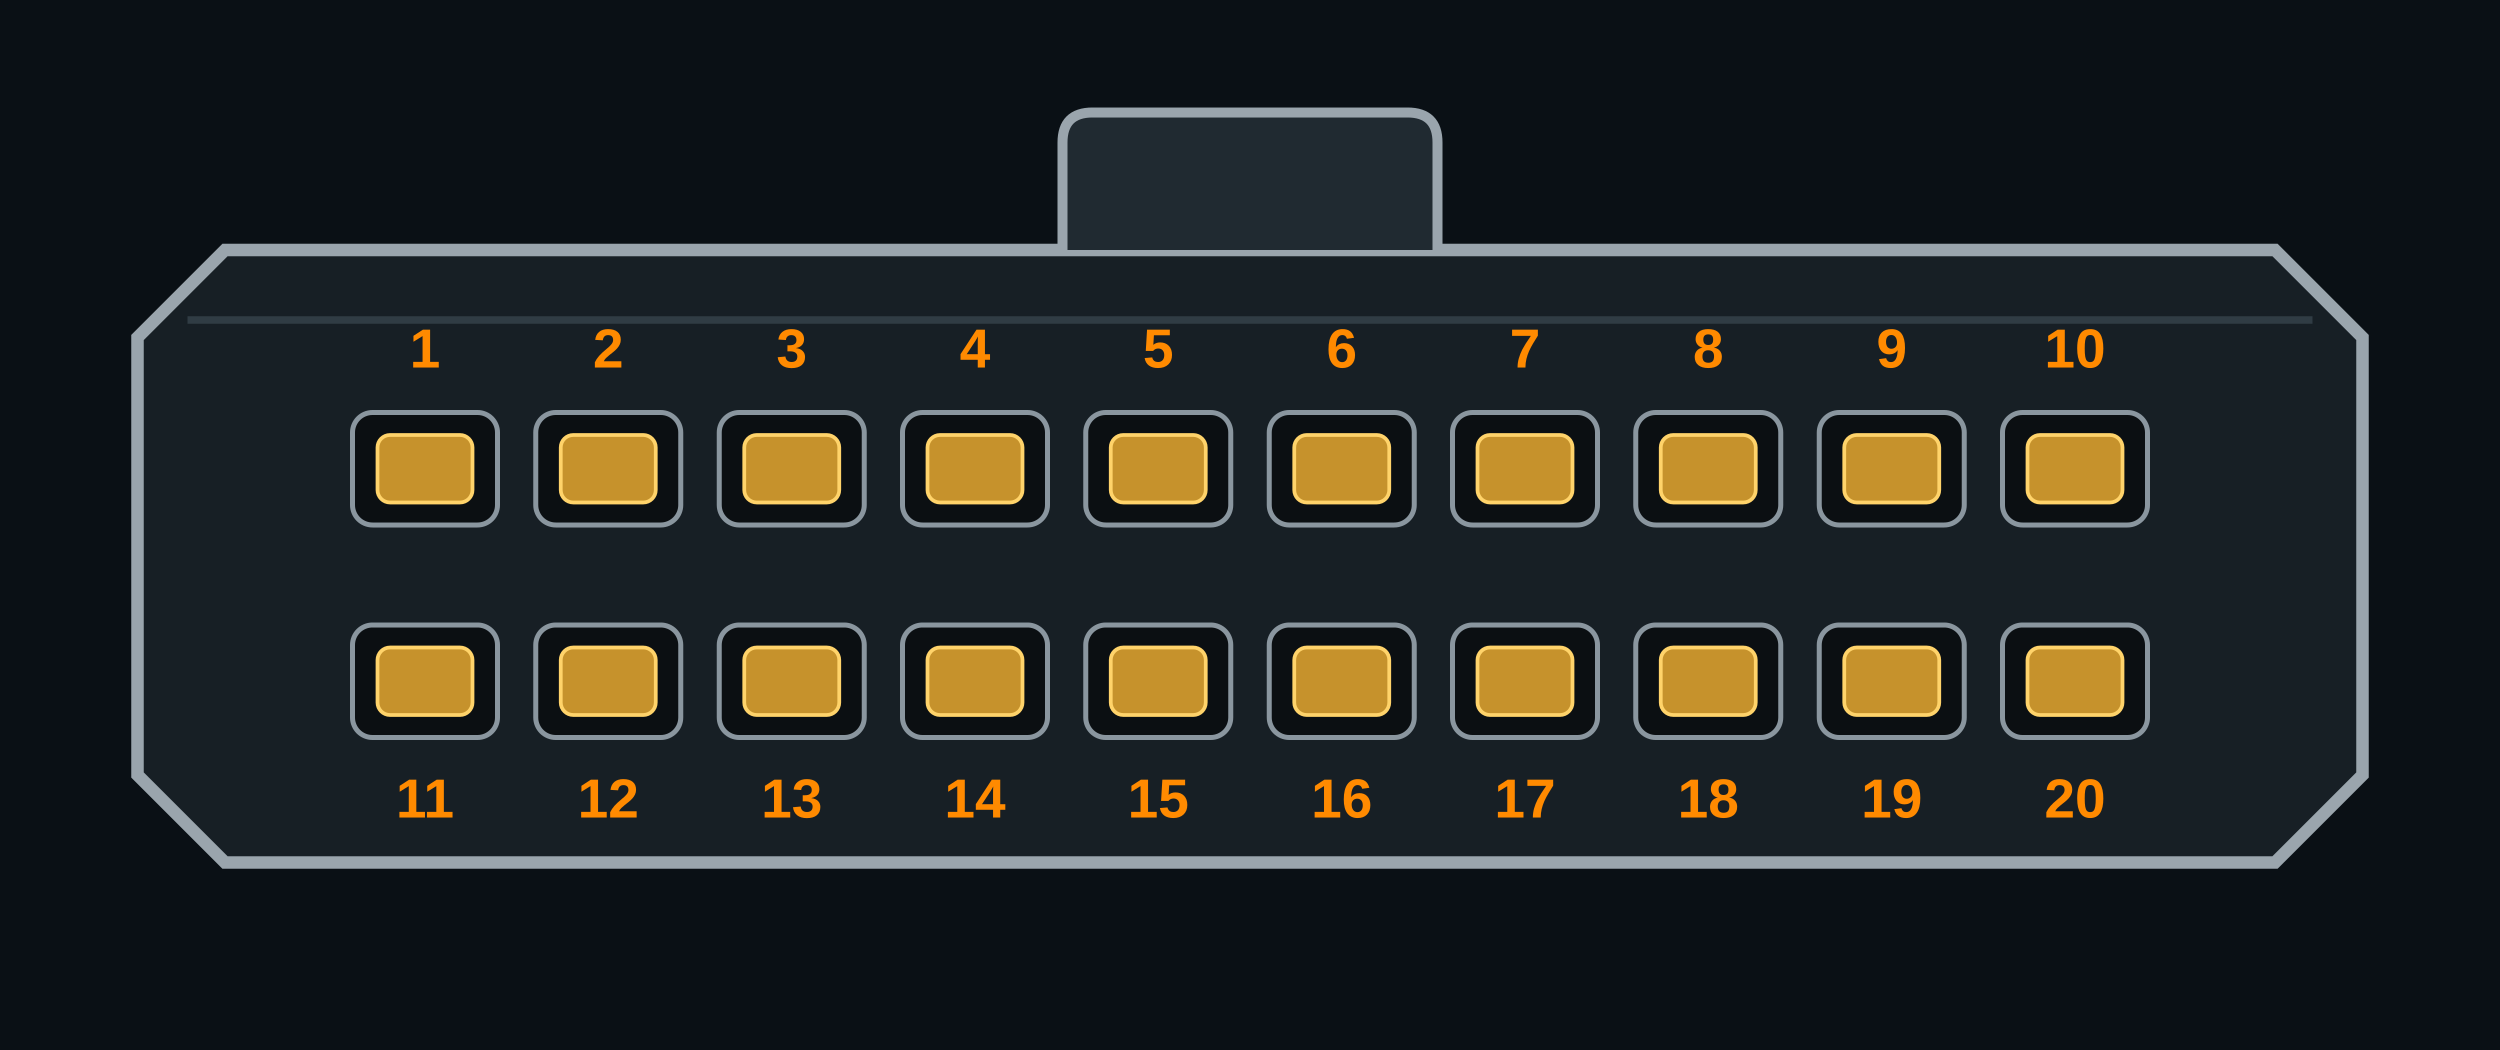
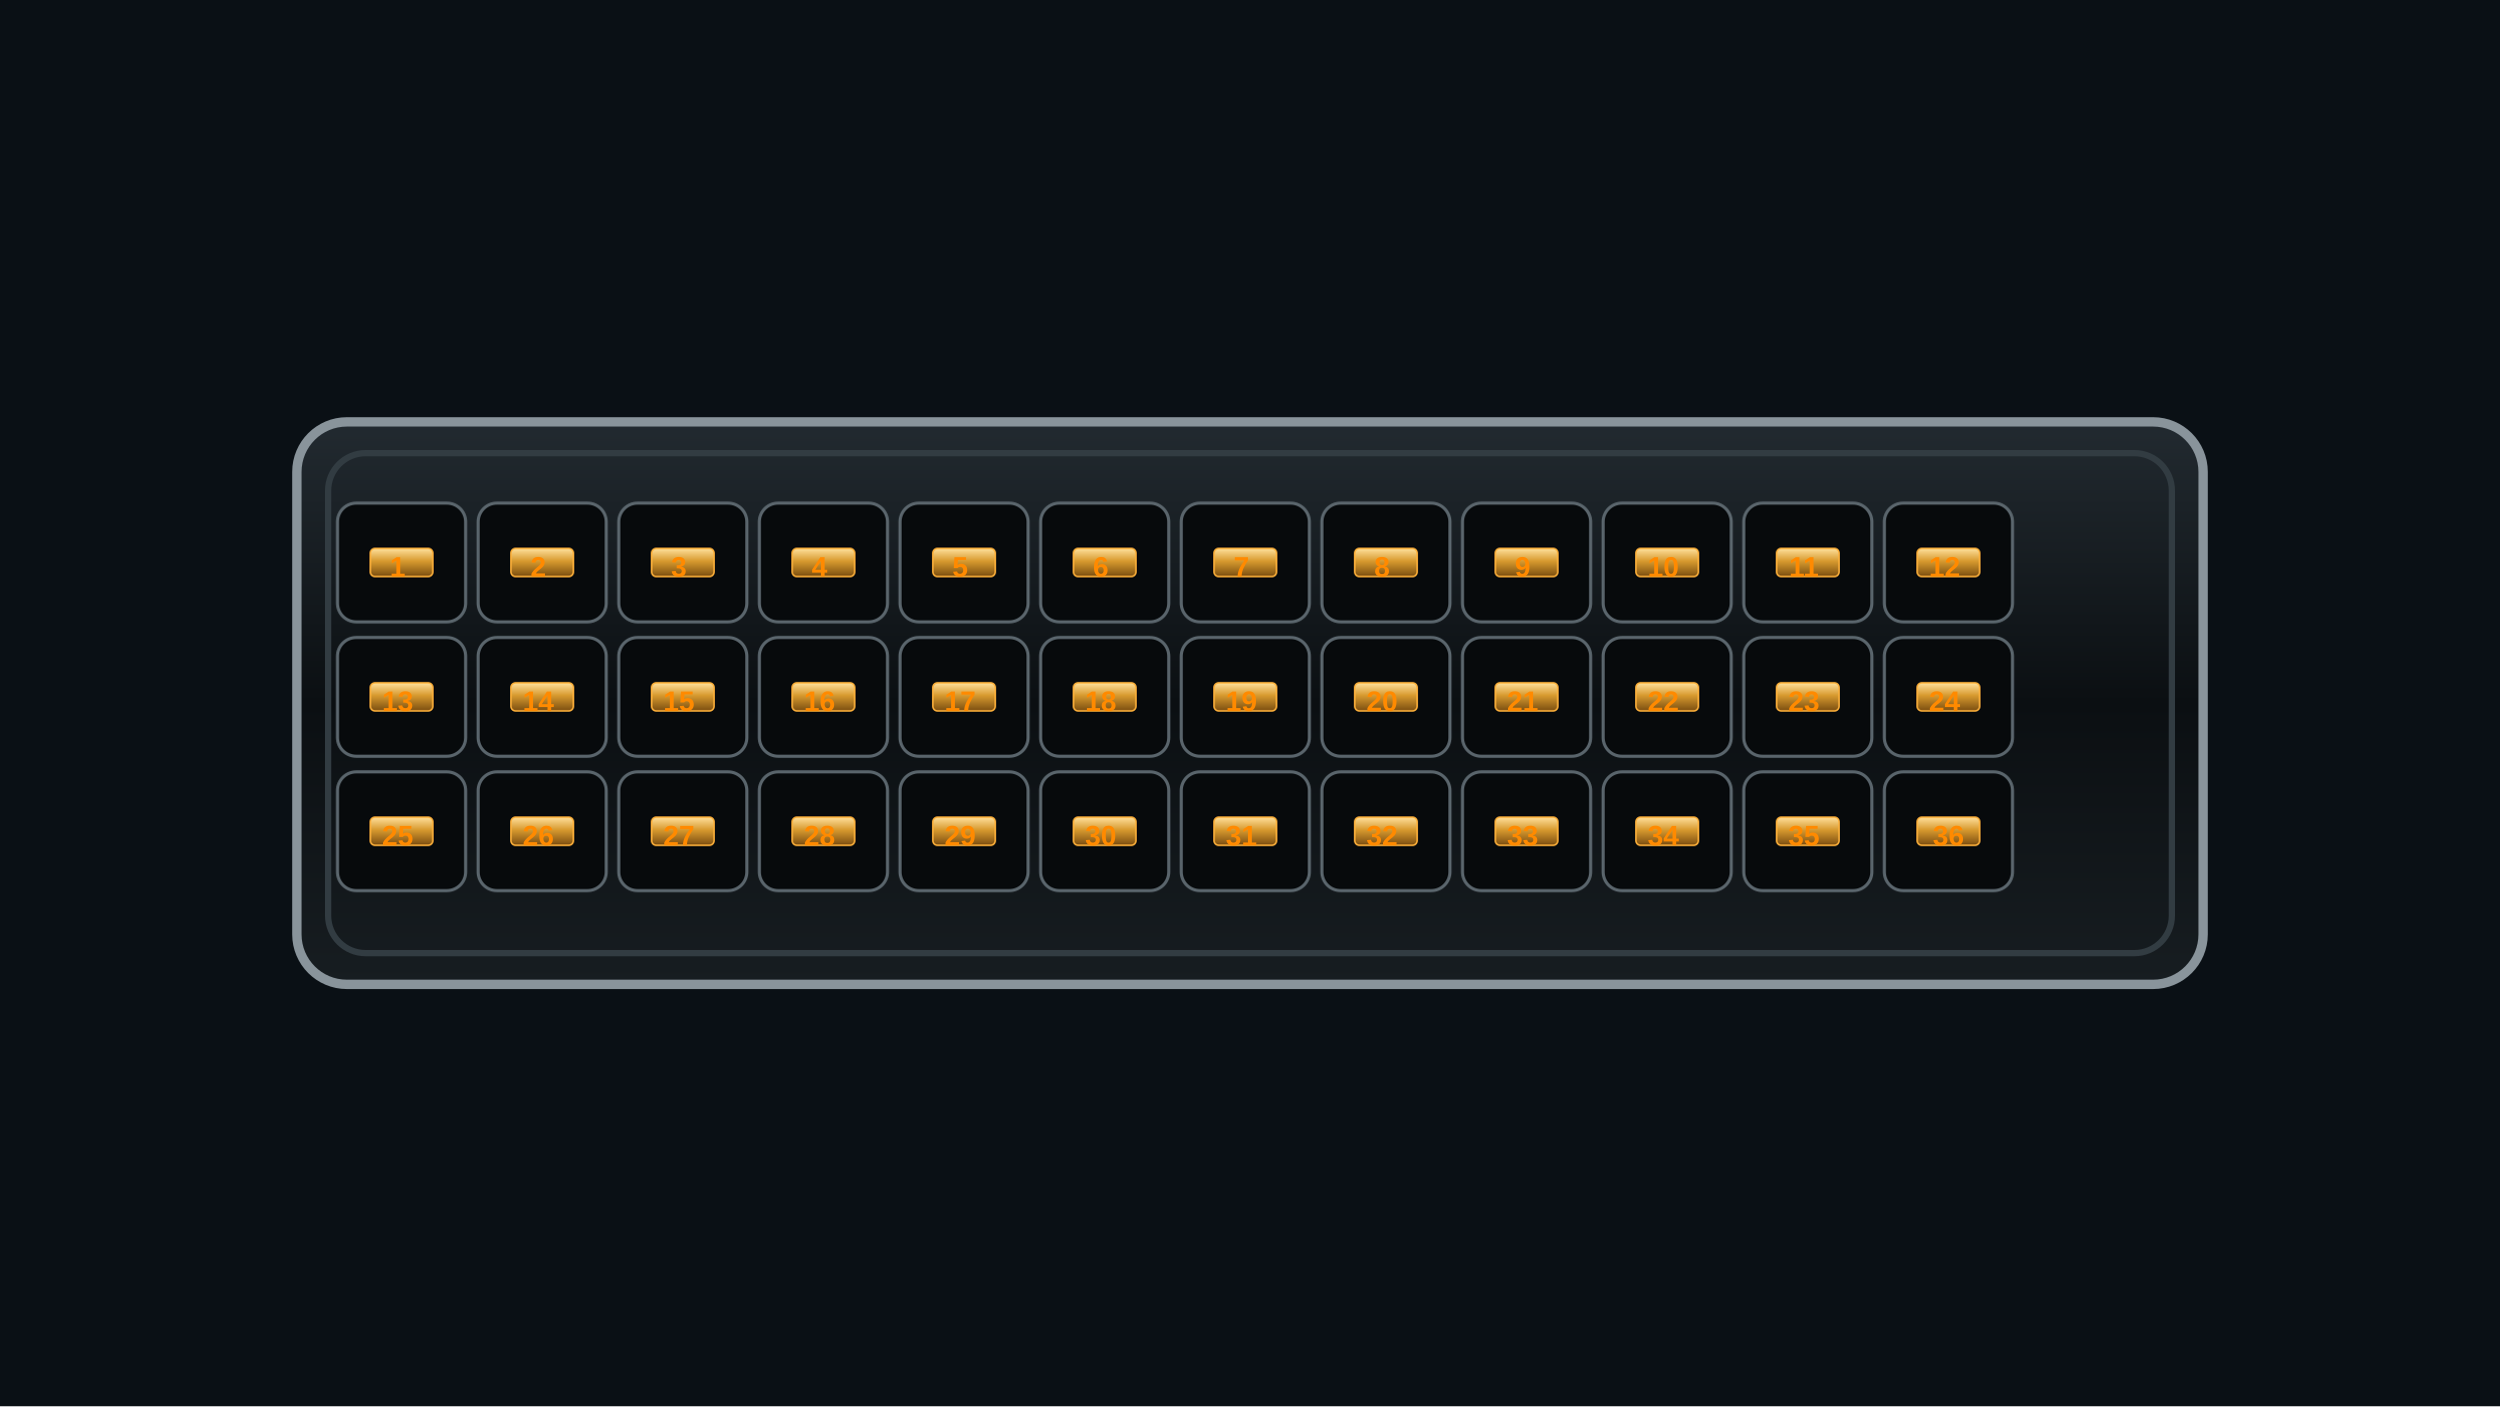
- <svg xmlns="http://www.w3.org/2000/svg" width="1000" height="420" viewBox="0 0 1000 420">
-   <rect width="1000" height="420" fill="#0a1015" />
-   <path d="M90 100H910L945 135V310L910 345H90L55 310V135Z" fill="#171f25" stroke="#9aa5ad" stroke-width="5" />
-   <path d="M425 100V57Q425 45 437 45H563Q575 45 575 57V100" fill="#202a31" stroke="#9aa5ad" stroke-width="4" />
-   <path d="M75 128H925" stroke="#303c44" stroke-width="3" />
+ <svg xmlns="http://www.w3.org/2000/svg" width="1600" height="900" viewBox="0 0 1600 900">
  <defs>
-     <g id="s">
-       <rect x="-29" y="-22" width="58" height="45" rx="8" fill="#0b0f12" stroke="#8a969f" stroke-width="2" />
-       <rect x="-19" y="-13" width="38" height="27" rx="5" fill="#c6922c" stroke="#ffd36a" stroke-width="1.5" />
-     </g>
+     <linearGradient id="s" x1="0" y1="0" x2="0" y2="1">
+       <stop stop-color="#222a30" />
+       <stop offset=".5" stop-color="#0b0f12" />
+       <stop offset="1" stop-color="#171d21" />
+     </linearGradient>
+     <linearGradient id="c" x1="0" y1="0" x2="0" y2="1">
+       <stop stop-color="#ffe09b" />
+       <stop offset=".45" stop-color="#d79a2f" />
+       <stop offset="1" stop-color="#7b4d10" />
+     </linearGradient>
+     <pattern id="p" x="212" y="317" width="90" height="86" patternUnits="userSpaceOnUse">
+       <rect x="4" y="5" width="82" height="76" rx="12" fill="#070a0c" stroke="#59646b" stroke-width="2" />
+       <rect x="25" y="34" width="40" height="18" rx="3" fill="url(#c)" stroke="#ffb13a" />
+     </pattern>
  </defs>
-   <use href="#s" x="170.0" y="187" />
-   <text x="170.0" y="147" text-anchor="middle" fill="#ff8a00" font-family="Segoe UI,Arial,sans-serif" font-size="22" font-weight="700">1</text>
-   <use href="#s" x="243.3" y="187" />
-   <text x="243.3" y="147" text-anchor="middle" fill="#ff8a00" font-family="Segoe UI,Arial,sans-serif" font-size="22" font-weight="700">2</text>
-   <use href="#s" x="316.7" y="187" />
-   <text x="316.7" y="147" text-anchor="middle" fill="#ff8a00" font-family="Segoe UI,Arial,sans-serif" font-size="22" font-weight="700">3</text>
-   <use href="#s" x="390.0" y="187" />
-   <text x="390.0" y="147" text-anchor="middle" fill="#ff8a00" font-family="Segoe UI,Arial,sans-serif" font-size="22" font-weight="700">4</text>
-   <use href="#s" x="463.3" y="187" />
-   <text x="463.3" y="147" text-anchor="middle" fill="#ff8a00" font-family="Segoe UI,Arial,sans-serif" font-size="22" font-weight="700">5</text>
-   <use href="#s" x="536.7" y="187" />
-   <text x="536.7" y="147" text-anchor="middle" fill="#ff8a00" font-family="Segoe UI,Arial,sans-serif" font-size="22" font-weight="700">6</text>
-   <use href="#s" x="610.0" y="187" />
-   <text x="610.0" y="147" text-anchor="middle" fill="#ff8a00" font-family="Segoe UI,Arial,sans-serif" font-size="22" font-weight="700">7</text>
-   <use href="#s" x="683.3" y="187" />
-   <text x="683.3" y="147" text-anchor="middle" fill="#ff8a00" font-family="Segoe UI,Arial,sans-serif" font-size="22" font-weight="700">8</text>
-   <use href="#s" x="756.7" y="187" />
-   <text x="756.7" y="147" text-anchor="middle" fill="#ff8a00" font-family="Segoe UI,Arial,sans-serif" font-size="22" font-weight="700">9</text>
-   <use href="#s" x="830.0" y="187" />
-   <text x="830.0" y="147" text-anchor="middle" fill="#ff8a00" font-family="Segoe UI,Arial,sans-serif" font-size="22" font-weight="700">10</text>
-   <use href="#s" x="170.0" y="272" />
-   <text x="170.0" y="327" text-anchor="middle" fill="#ff8a00" font-family="Segoe UI,Arial,sans-serif" font-size="22" font-weight="700">11</text>
-   <use href="#s" x="243.3" y="272" />
-   <text x="243.3" y="327" text-anchor="middle" fill="#ff8a00" font-family="Segoe UI,Arial,sans-serif" font-size="22" font-weight="700">12</text>
-   <use href="#s" x="316.7" y="272" />
-   <text x="316.7" y="327" text-anchor="middle" fill="#ff8a00" font-family="Segoe UI,Arial,sans-serif" font-size="22" font-weight="700">13</text>
-   <use href="#s" x="390.0" y="272" />
-   <text x="390.0" y="327" text-anchor="middle" fill="#ff8a00" font-family="Segoe UI,Arial,sans-serif" font-size="22" font-weight="700">14</text>
-   <use href="#s" x="463.3" y="272" />
-   <text x="463.3" y="327" text-anchor="middle" fill="#ff8a00" font-family="Segoe UI,Arial,sans-serif" font-size="22" font-weight="700">15</text>
-   <use href="#s" x="536.7" y="272" />
-   <text x="536.7" y="327" text-anchor="middle" fill="#ff8a00" font-family="Segoe UI,Arial,sans-serif" font-size="22" font-weight="700">16</text>
-   <use href="#s" x="610.0" y="272" />
-   <text x="610.0" y="327" text-anchor="middle" fill="#ff8a00" font-family="Segoe UI,Arial,sans-serif" font-size="22" font-weight="700">17</text>
-   <use href="#s" x="683.3" y="272" />
-   <text x="683.3" y="327" text-anchor="middle" fill="#ff8a00" font-family="Segoe UI,Arial,sans-serif" font-size="22" font-weight="700">18</text>
-   <use href="#s" x="756.7" y="272" />
-   <text x="756.7" y="327" text-anchor="middle" fill="#ff8a00" font-family="Segoe UI,Arial,sans-serif" font-size="22" font-weight="700">19</text>
-   <use href="#s" x="830.0" y="272" />
-   <text x="830.0" y="327" text-anchor="middle" fill="#ff8a00" font-family="Segoe UI,Arial,sans-serif" font-size="22" font-weight="700">20</text>
+   <rect width="1600" height="900" fill="#0a1015" />
+   <rect x="190" y="270" width="1220" height="360" rx="32" fill="url(#s)" stroke="#89949b" stroke-width="6" />
+   <rect x="210" y="290" width="1180" height="320" rx="24" fill="none" stroke="#323c42" stroke-width="4" />
+   <rect x="212" y="317" width="1080" height="258" fill="url(#p)" />
+   <text text-anchor="middle" font-family="Segoe UI,Arial" font-size="18" font-weight="700" fill="#ff8a00">
+     <tspan x="257" y="369">1</tspan>
+     <tspan x="347" y="369">2</tspan>
+     <tspan x="437" y="369">3</tspan>
+     <tspan x="527" y="369">4</tspan>
+     <tspan x="617" y="369">5</tspan>
+     <tspan x="707" y="369">6</tspan>
+     <tspan x="797" y="369">7</tspan>
+     <tspan x="887" y="369">8</tspan>
+     <tspan x="977" y="369">9</tspan>
+     <tspan x="1067" y="369">10</tspan>
+     <tspan x="1157" y="369">11</tspan>
+     <tspan x="1247" y="369">12</tspan>
+     <tspan x="257" y="455">13</tspan>
+     <tspan x="347" y="455">14</tspan>
+     <tspan x="437" y="455">15</tspan>
+     <tspan x="527" y="455">16</tspan>
+     <tspan x="617" y="455">17</tspan>
+     <tspan x="707" y="455">18</tspan>
+     <tspan x="797" y="455">19</tspan>
+     <tspan x="887" y="455">20</tspan>
+     <tspan x="977" y="455">21</tspan>
+     <tspan x="1067" y="455">22</tspan>
+     <tspan x="1157" y="455">23</tspan>
+     <tspan x="1247" y="455">24</tspan>
+     <tspan x="257" y="541">25</tspan>
+     <tspan x="347" y="541">26</tspan>
+     <tspan x="437" y="541">27</tspan>
+     <tspan x="527" y="541">28</tspan>
+     <tspan x="617" y="541">29</tspan>
+     <tspan x="707" y="541">30</tspan>
+     <tspan x="797" y="541">31</tspan>
+     <tspan x="887" y="541">32</tspan>
+     <tspan x="977" y="541">33</tspan>
+     <tspan x="1067" y="541">34</tspan>
+     <tspan x="1157" y="541">35</tspan>
+     <tspan x="1247" y="541">36</tspan>
+   </text>
</svg>
